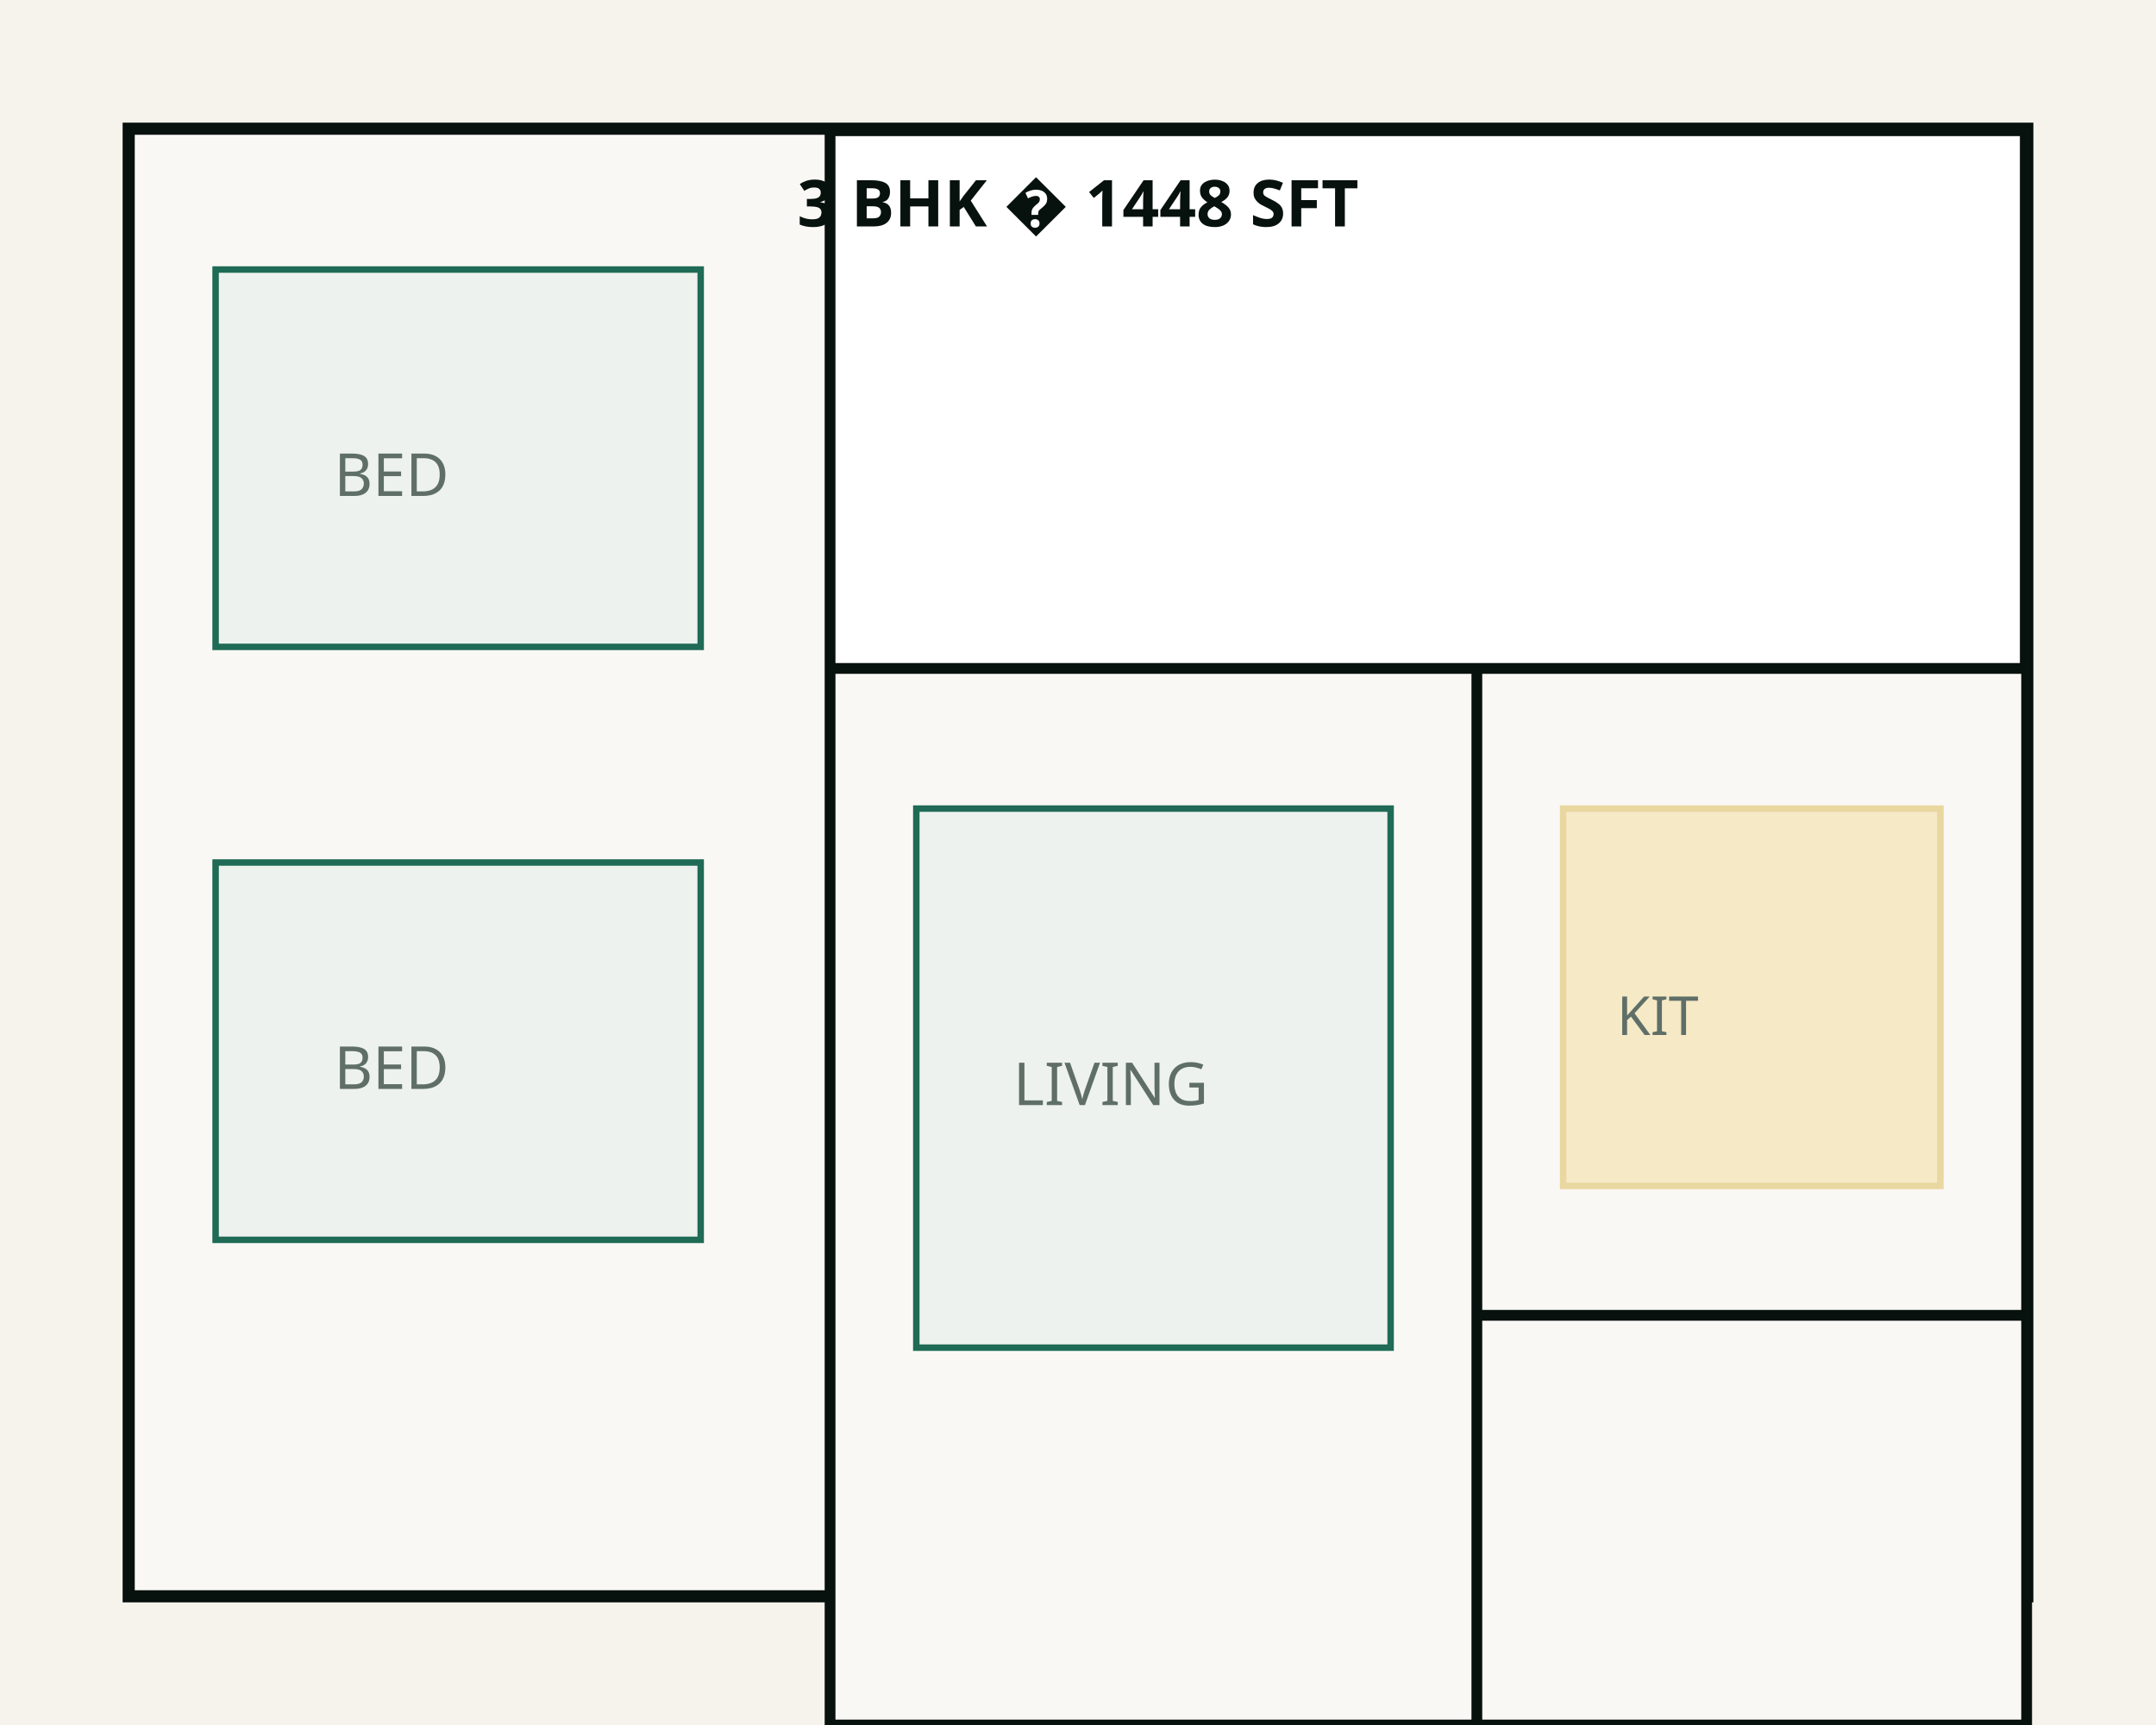
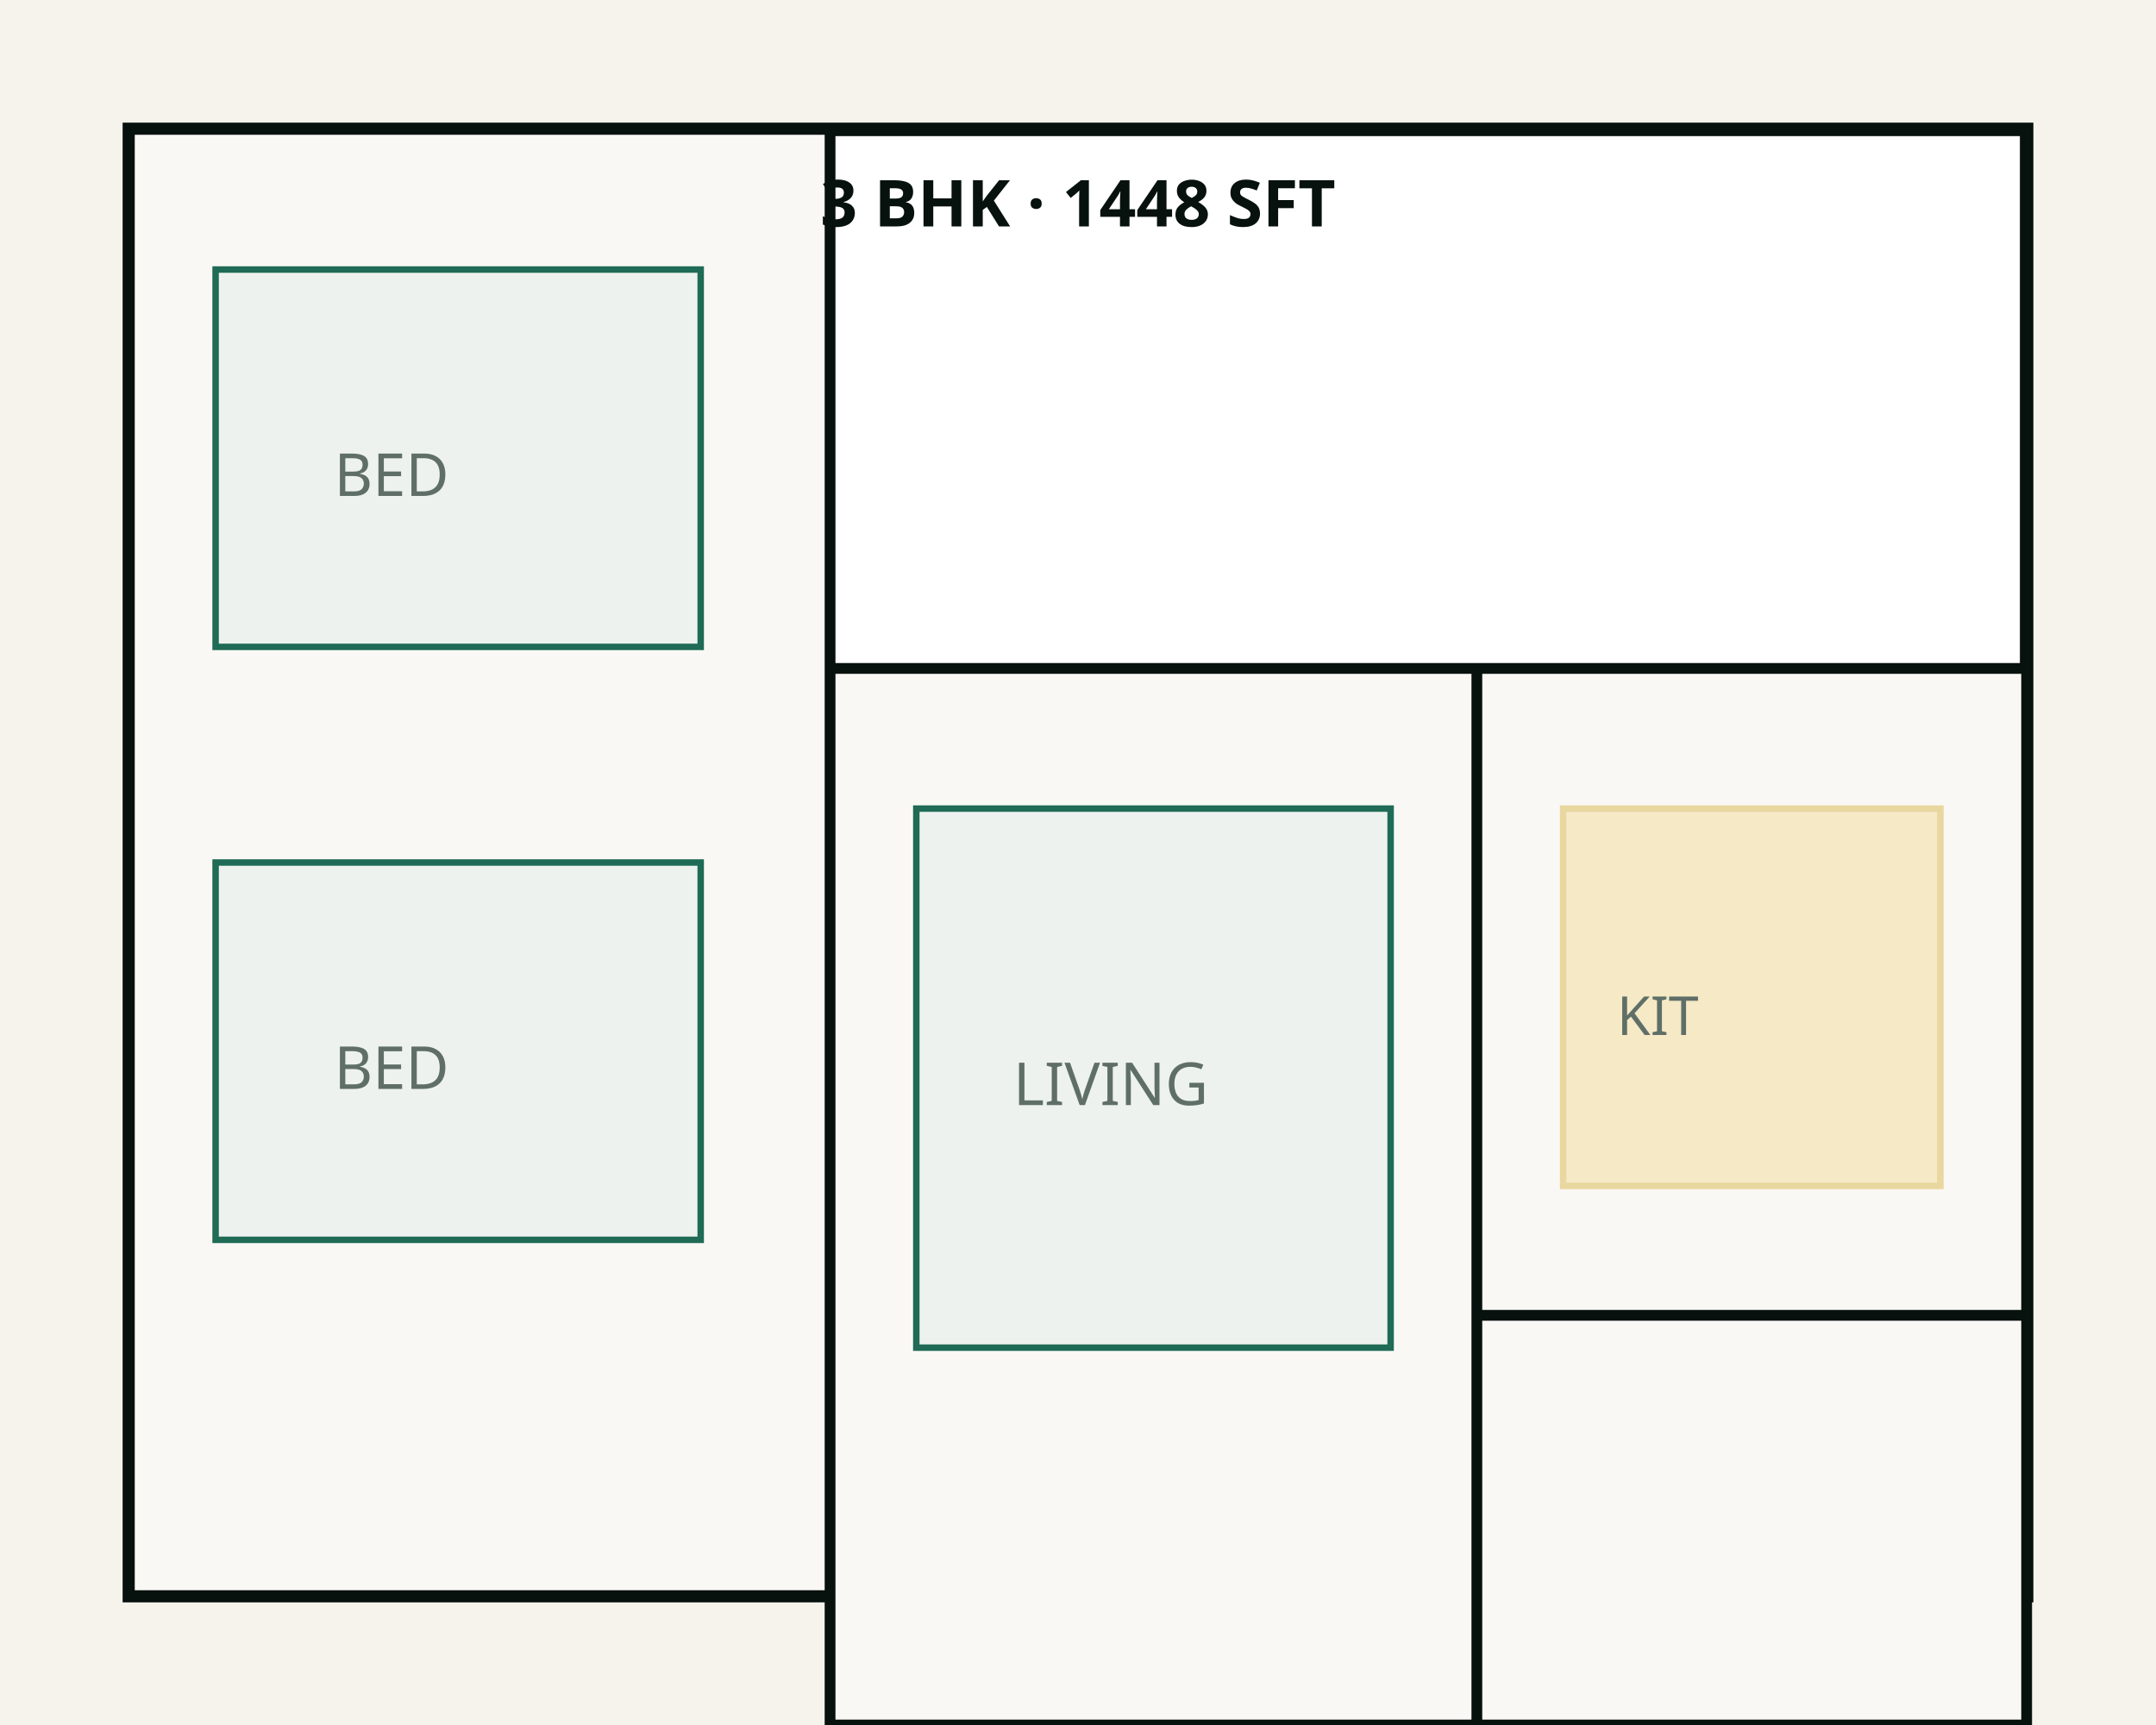
<svg xmlns="http://www.w3.org/2000/svg" viewBox="0 0 400 320" fill="none">
  <rect width="400" height="320" fill="#f6f3ec" />
  <rect x="24" y="24" width="352" height="272" fill="#fff" stroke="#07110e" stroke-width="2.5" />
  <path d="M24 24h130v272H24V24zm130 100h120v196H154V124zm120 0h102v120H274V124zm0 120h102v76H274v-76z" stroke="#07110e" stroke-width="2" fill="#faf8f5" />
  <rect x="40" y="50" width="90" height="70" fill="#eef2ef" stroke="#1f6b55" stroke-width="1.2" />
  <rect x="40" y="160" width="90" height="70" fill="#eef2ef" stroke="#1f6b55" stroke-width="1.2" />
  <rect x="170" y="150" width="88" height="100" fill="#eef2ef" stroke="#1f6b55" stroke-width="1.2" />
  <rect x="290" y="150" width="70" height="70" fill="#f0d78c" stroke="#d4af37" stroke-width="1.2" opacity=".45" />
  <text x="62" y="92" fill="#5f6f68" font-family="Poppins,sans-serif" font-size="11">BED</text>
  <text x="62" y="202" fill="#5f6f68" font-family="Poppins,sans-serif" font-size="11">BED</text>
  <text x="188" y="205" fill="#5f6f68" font-family="Poppins,sans-serif" font-size="11">LIVING</text>
  <text x="300" y="192" fill="#5f6f68" font-family="Poppins,sans-serif" font-size="10">KIT</text>
-   <text x="200" y="42" fill="#07110e" font-family="Poppins,sans-serif" font-size="12" font-weight="600" text-anchor="middle">3 BHK � 1448 SFT</text>
+   <text x="200" y="42" fill="#07110e" font-family="Poppins,sans-serif" font-size="12" font-weight="600" text-anchor="middle">3 BHK · 1448 SFT</text>
</svg>
